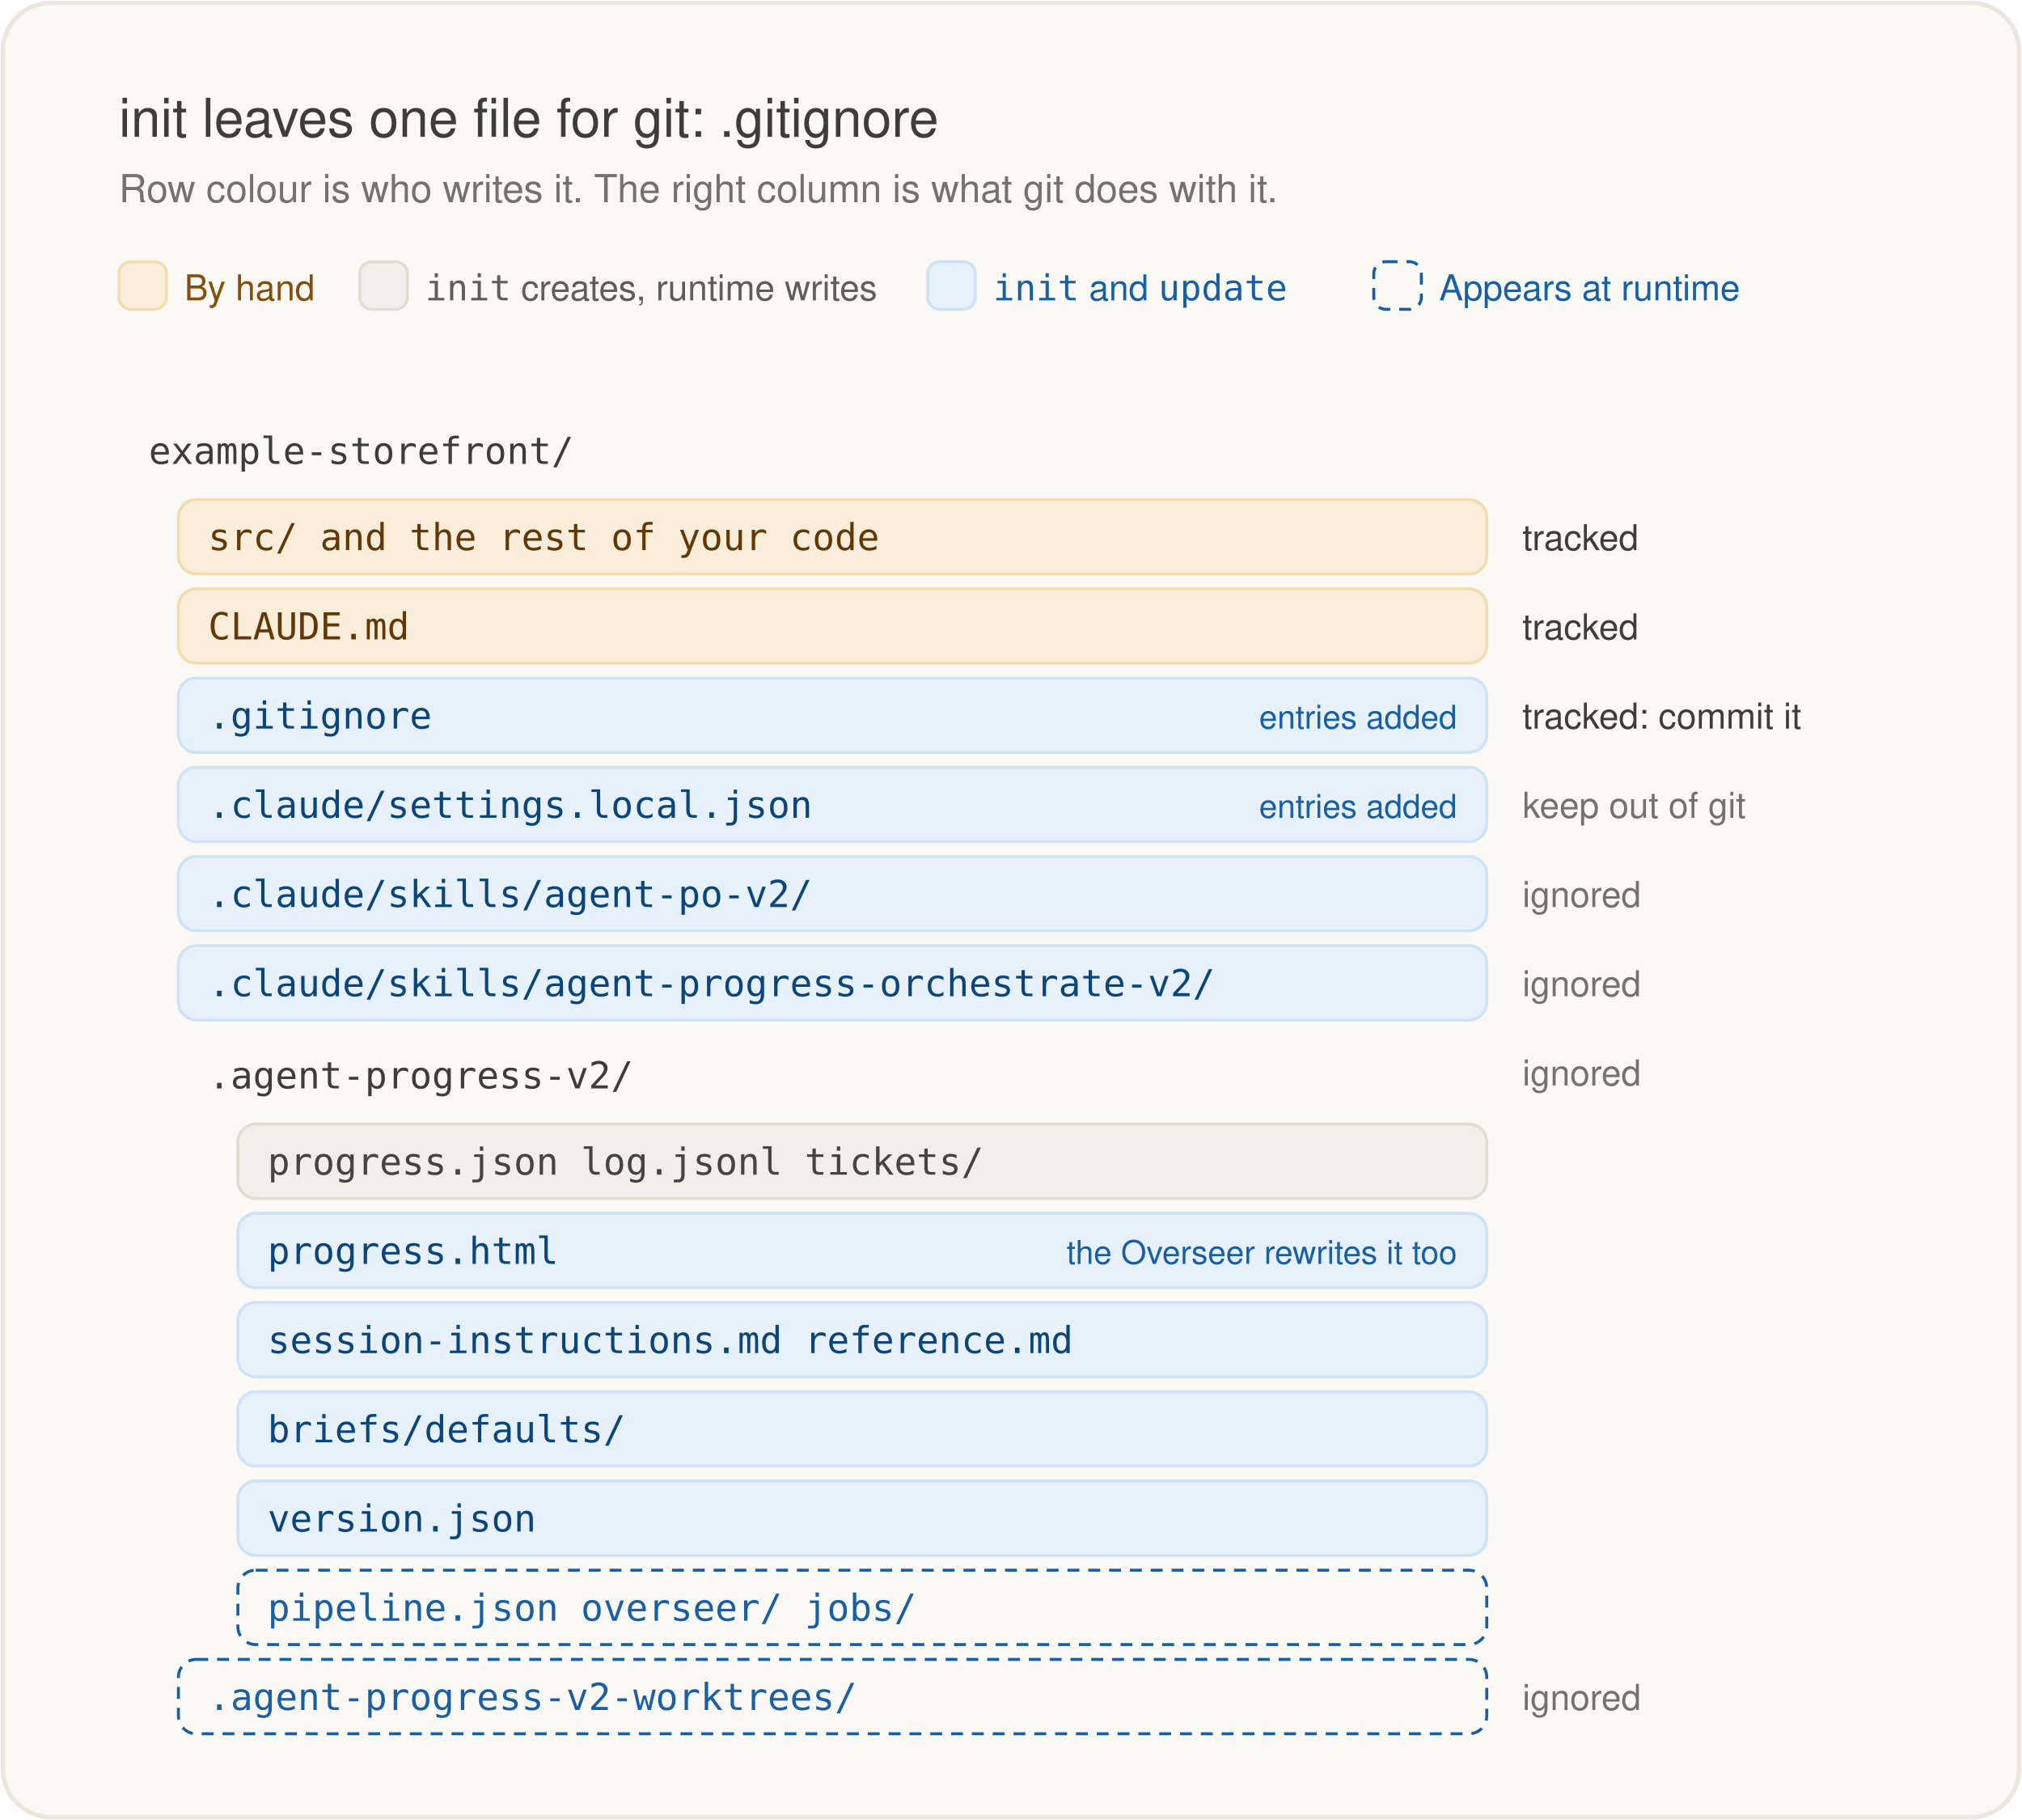
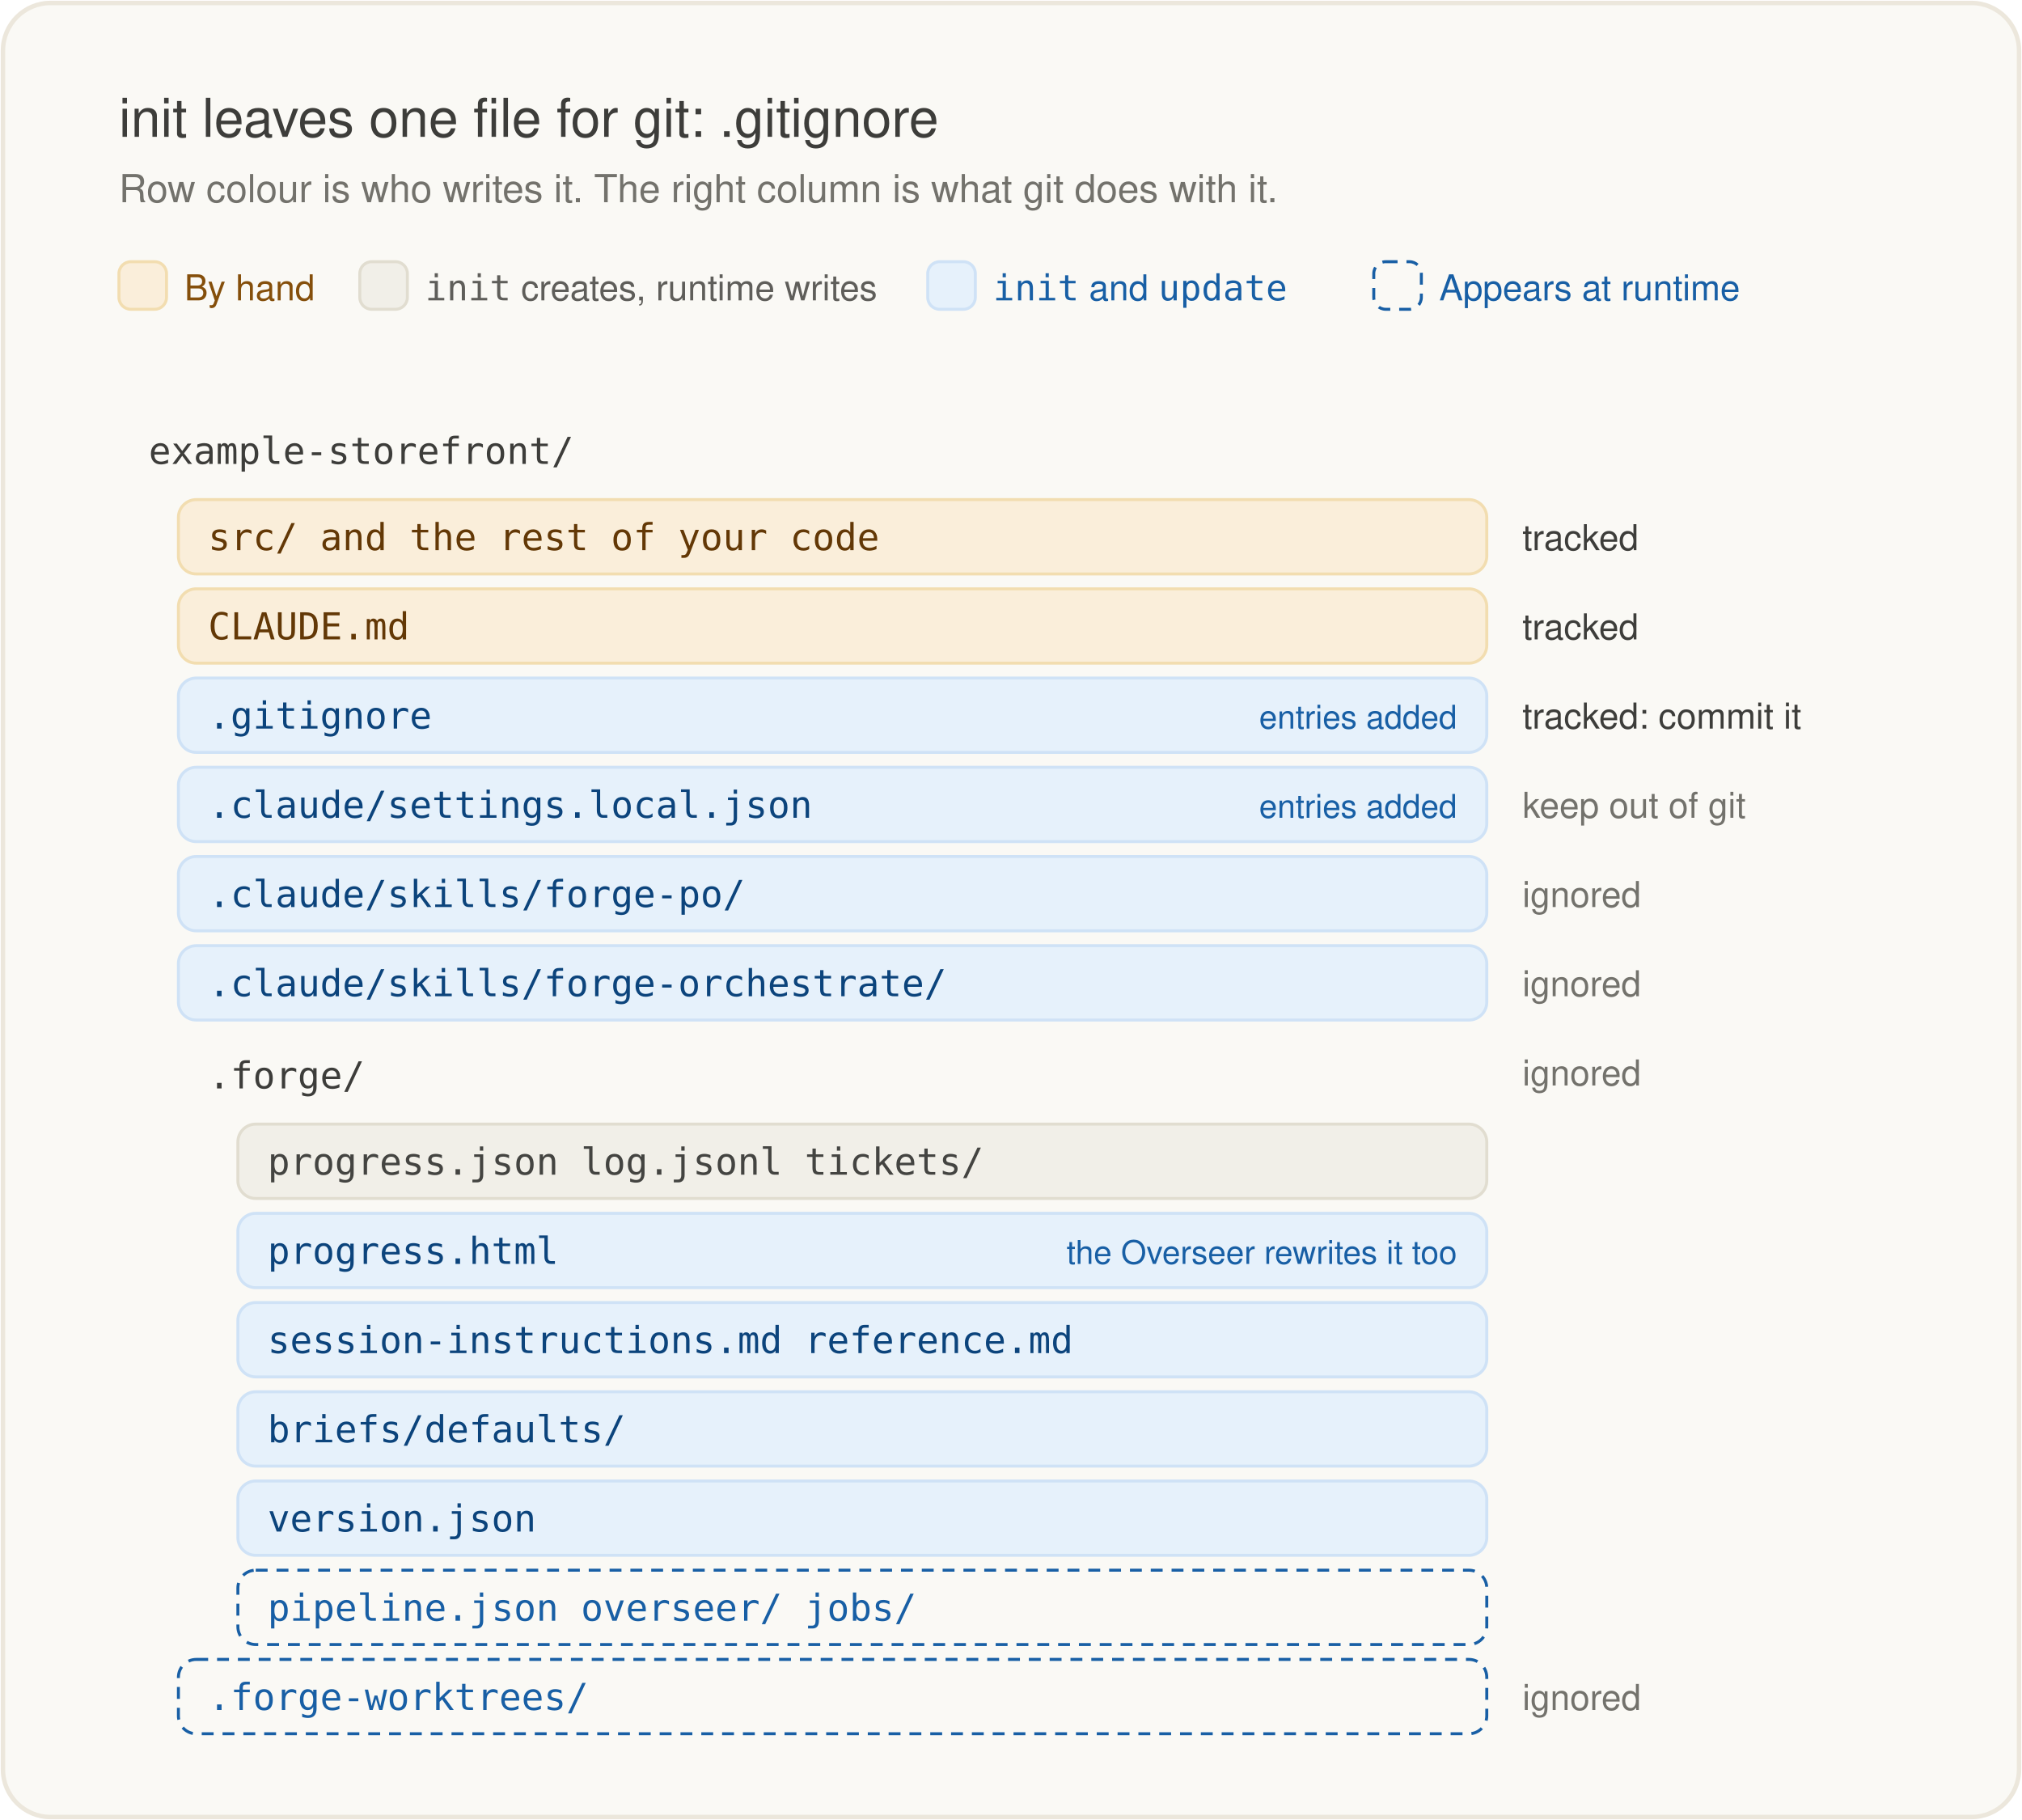
<svg xmlns="http://www.w3.org/2000/svg" width="680" height="612" viewBox="0 0 680 612" role="img" font-family="-apple-system,BlinkMacSystemFont,'Segoe UI',Helvetica,Arial,sans-serif">
  <defs>
    <marker id="ah" markerWidth="9" markerHeight="9" refX="6" refY="4.5" orient="auto">
      <path d="M0,0 L8,4.5 L0,9 z" fill="#73726c" />
    </marker>
  </defs>
  <rect x="1" y="1" width="678" height="610" rx="16" fill="#FAF9F5" stroke="#ECE7DC" stroke-width="1.5" />
  <text x="40" y="46" font-size="18" font-weight="500" fill="#3d3d3a">init leaves one file for git: .gitignore</text>
  <text x="40" y="68" font-size="13" fill="#73726c">Row colour is who writes it. The right column is what git does with it.</text>
  <rect x="40" y="88" width="16" height="16" rx="4" fill="#FAEEDA" stroke="#F2DDB0" />
  <text x="62" y="101" font-size="12" fill="#854F0B">By hand</text>
  <rect x="121" y="88" width="16" height="16" rx="4" fill="#F1EFE8" stroke="#E1DDD0" />
  <text x="143" y="101" font-size="12" fill="#5F5E5A">
    <tspan font-family="ui-monospace,Menlo,Consolas,monospace">init</tspan> creates, runtime writes</text>
  <rect x="312" y="88" width="16" height="16" rx="4" fill="#E6F1FB" stroke="#CFE2F6" />
  <text x="334" y="101" font-size="12" fill="#185FA5">
    <tspan font-family="ui-monospace,Menlo,Consolas,monospace">init</tspan> and <tspan font-family="ui-monospace,Menlo,Consolas,monospace">update</tspan>
  </text>
  <rect x="462" y="88" width="16" height="16" rx="4" fill="#FAF9F5" stroke="#185FA5" stroke-dasharray="4 3" />
  <text x="484" y="101" font-size="12" fill="#185FA5">Appears at runtime</text>
  <text x="50" y="156" font-size="12.5" font-weight="500" fill="#3d3d3a" font-family="ui-monospace,Menlo,Consolas,monospace">example-storefront/</text>
  <rect x="60" y="168" width="440" height="25" rx="6" fill="#FAEEDA" stroke="#F2DDB0" />
  <text x="70" y="185" font-size="12.5" fill="#633806" font-family="ui-monospace,Menlo,Consolas,monospace">src/ and the rest of your code</text>
  <text x="512" y="185" font-size="12" fill="#3d3d3a">tracked</text>
  <rect x="60" y="198" width="440" height="25" rx="6" fill="#FAEEDA" stroke="#F2DDB0" />
  <text x="70" y="215" font-size="12.5" fill="#633806" font-family="ui-monospace,Menlo,Consolas,monospace">CLAUDE.md</text>
  <text x="512" y="215" font-size="12" fill="#3d3d3a">tracked</text>
  <rect x="60" y="228" width="440" height="25" rx="6" fill="#E6F1FB" stroke="#CFE2F6" />
  <text x="70" y="245" font-size="12.5" fill="#0C447C" font-family="ui-monospace,Menlo,Consolas,monospace">.gitignore</text>
  <text x="490" y="245" font-size="11" fill="#185FA5" text-anchor="end">entries added</text>
  <text x="512" y="245" font-size="12" fill="#3d3d3a">tracked: commit it</text>
  <rect x="60" y="258" width="440" height="25" rx="6" fill="#E6F1FB" stroke="#CFE2F6" />
  <text x="70" y="275" font-size="12.5" fill="#0C447C" font-family="ui-monospace,Menlo,Consolas,monospace">.claude/settings.local.json</text>
  <text x="490" y="275" font-size="11" fill="#185FA5" text-anchor="end">entries added</text>
  <text x="512" y="275" font-size="12" fill="#73726c">keep out of git</text>
  <rect x="60" y="288" width="440" height="25" rx="6" fill="#E6F1FB" stroke="#CFE2F6" />
-   <text x="70" y="305" font-size="12.5" fill="#0C447C" font-family="ui-monospace,Menlo,Consolas,monospace">.claude/skills/agent-po-v2/</text>
+   <text x="70" y="305" font-size="12.5" fill="#0C447C" font-family="ui-monospace,Menlo,Consolas,monospace">.claude/skills/forge-po/</text>
  <text x="512" y="305" font-size="12" fill="#73726c">ignored</text>
  <rect x="60" y="318" width="440" height="25" rx="6" fill="#E6F1FB" stroke="#CFE2F6" />
-   <text x="70" y="335" font-size="12.5" fill="#0C447C" font-family="ui-monospace,Menlo,Consolas,monospace">.claude/skills/agent-progress-orchestrate-v2/</text>
+   <text x="70" y="335" font-size="12.5" fill="#0C447C" font-family="ui-monospace,Menlo,Consolas,monospace">.claude/skills/forge-orchestrate/</text>
  <text x="512" y="335" font-size="12" fill="#73726c">ignored</text>
-   <text x="70" y="366" font-size="12.5" font-weight="500" fill="#3d3d3a" font-family="ui-monospace,Menlo,Consolas,monospace">.agent-progress-v2/</text>
+   <text x="70" y="366" font-size="12.5" font-weight="500" fill="#3d3d3a" font-family="ui-monospace,Menlo,Consolas,monospace">.forge/</text>
  <text x="512" y="365" font-size="12" fill="#73726c">ignored</text>
  <rect x="80" y="378" width="420" height="25" rx="6" fill="#F1EFE8" stroke="#E1DDD0" />
  <text x="90" y="395" font-size="12.5" fill="#444441" font-family="ui-monospace,Menlo,Consolas,monospace">progress.json  log.jsonl  tickets/</text>
  <rect x="80" y="408" width="420" height="25" rx="6" fill="#E6F1FB" stroke="#CFE2F6" />
  <text x="90" y="425" font-size="12.5" fill="#0C447C" font-family="ui-monospace,Menlo,Consolas,monospace">progress.html</text>
  <text x="490" y="425" font-size="11" fill="#185FA5" text-anchor="end">the Overseer rewrites it too</text>
  <rect x="80" y="438" width="420" height="25" rx="6" fill="#E6F1FB" stroke="#CFE2F6" />
  <text x="90" y="455" font-size="12.5" fill="#0C447C" font-family="ui-monospace,Menlo,Consolas,monospace">session-instructions.md  reference.md</text>
  <rect x="80" y="468" width="420" height="25" rx="6" fill="#E6F1FB" stroke="#CFE2F6" />
  <text x="90" y="485" font-size="12.5" fill="#0C447C" font-family="ui-monospace,Menlo,Consolas,monospace">briefs/defaults/</text>
  <rect x="80" y="498" width="420" height="25" rx="6" fill="#E6F1FB" stroke="#CFE2F6" />
  <text x="90" y="515" font-size="12.5" fill="#0C447C" font-family="ui-monospace,Menlo,Consolas,monospace">version.json</text>
  <rect x="80" y="528" width="420" height="25" rx="6" fill="#FAF9F5" stroke="#185FA5" stroke-dasharray="4 3" />
  <text x="90" y="545" font-size="12.5" fill="#185FA5" font-family="ui-monospace,Menlo,Consolas,monospace">pipeline.json  overseer/  jobs/</text>
  <rect x="60" y="558" width="440" height="25" rx="6" fill="#FAF9F5" stroke="#185FA5" stroke-dasharray="4 3" />
-   <text x="70" y="575" font-size="12.5" fill="#185FA5" font-family="ui-monospace,Menlo,Consolas,monospace">.agent-progress-v2-worktrees/</text>
+   <text x="70" y="575" font-size="12.5" fill="#185FA5" font-family="ui-monospace,Menlo,Consolas,monospace">.forge-worktrees/</text>
  <text x="512" y="575" font-size="12" fill="#73726c">ignored</text>
</svg>
